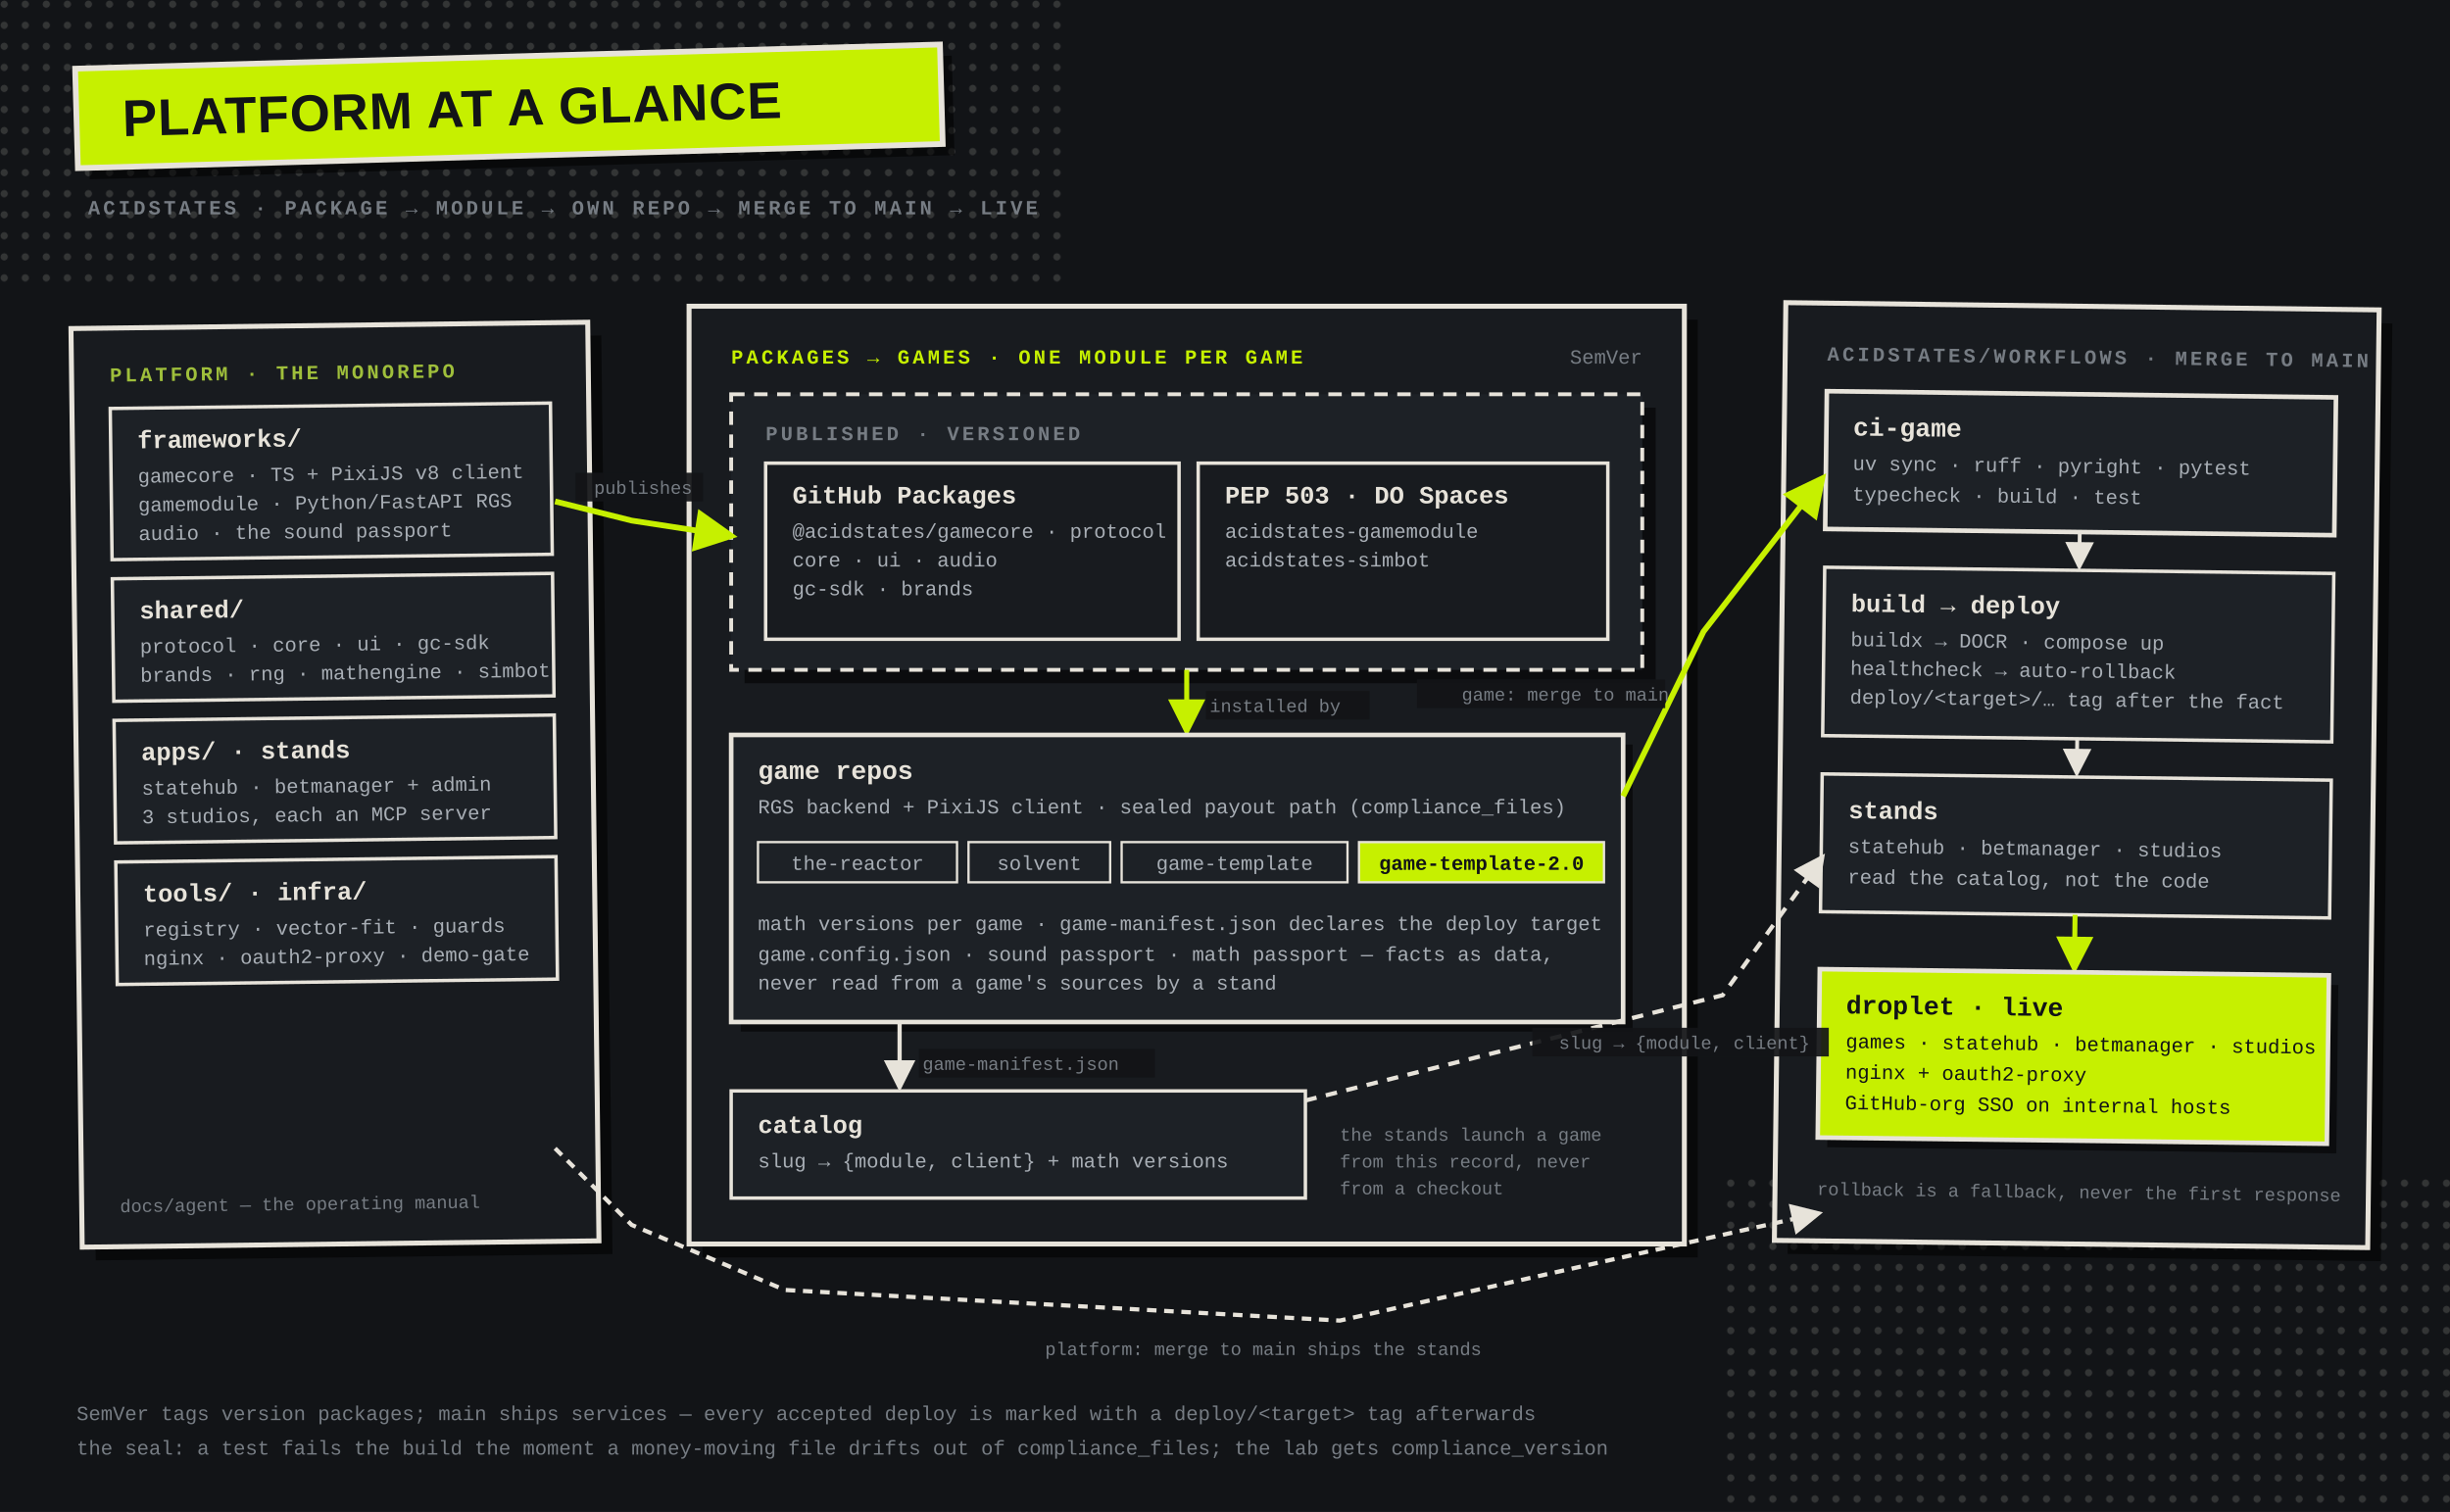
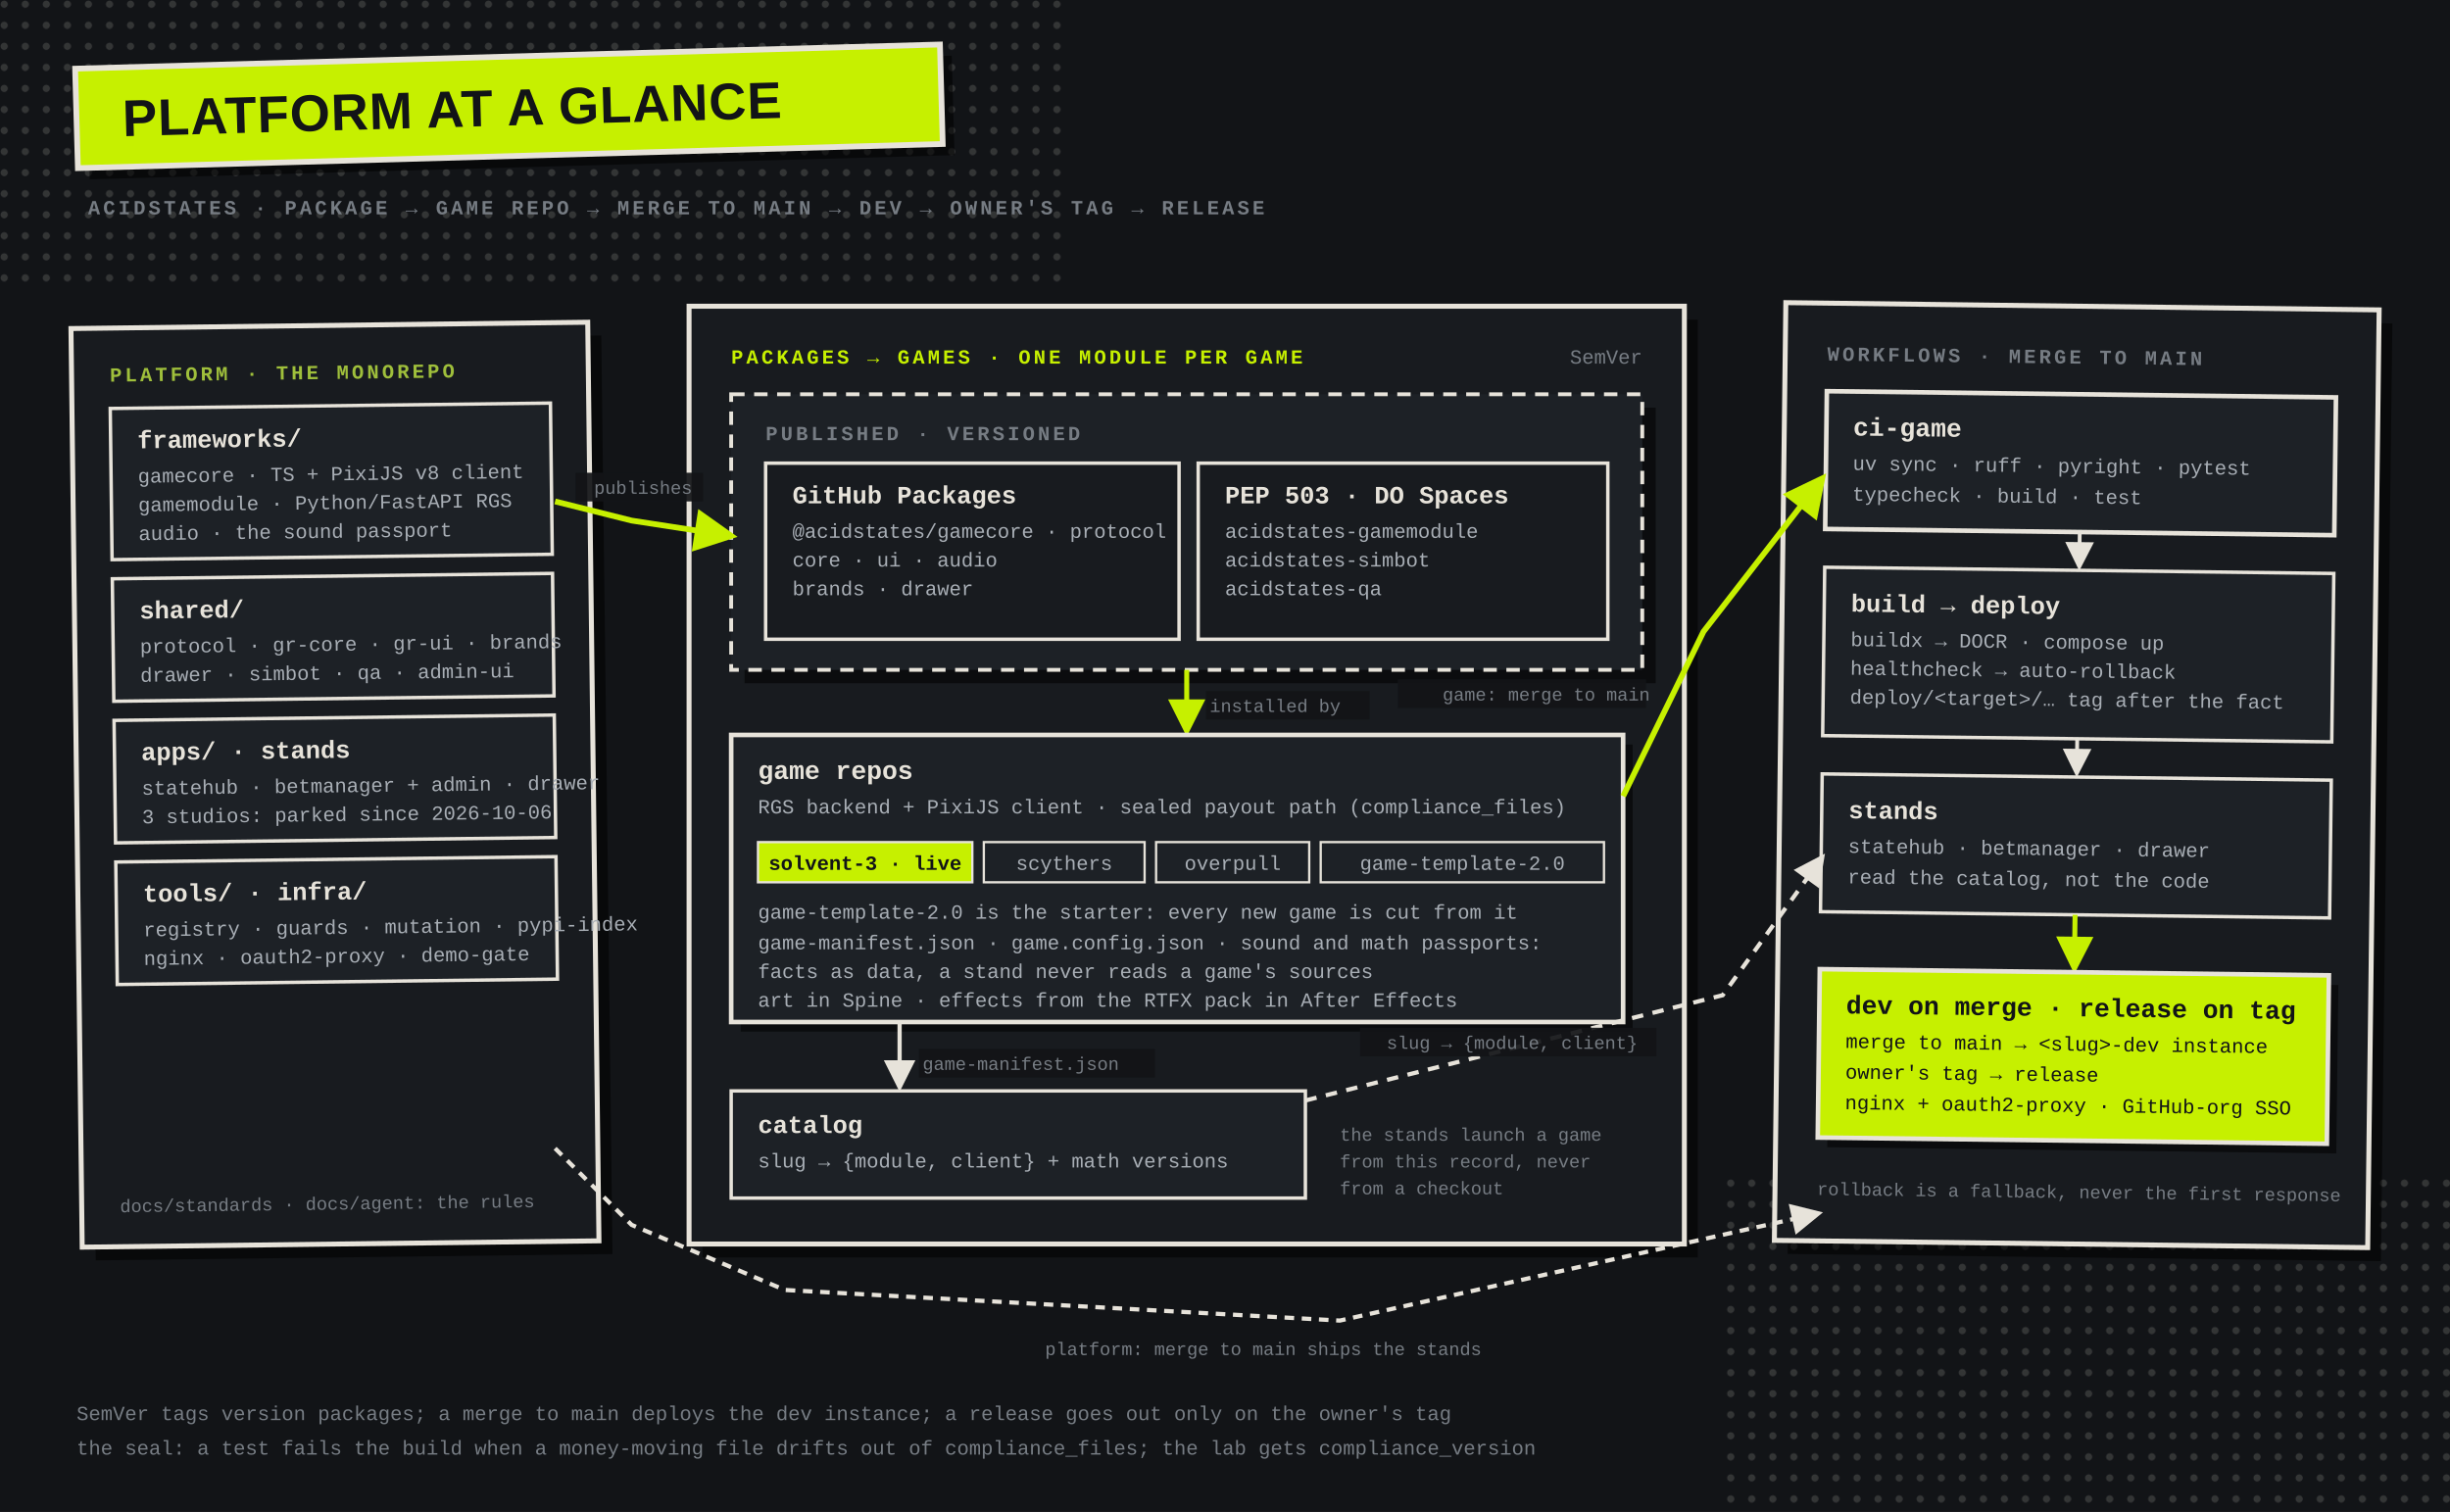
- <svg xmlns="http://www.w3.org/2000/svg" viewBox="0 0 1280 790" role="img" aria-label="Platform at a glance — the monorepo publishes versioned packages, game repos install them, a merge to main ships through acidstates/workflows onto the droplet, game manifests feed the catalog and the stands">
+ <svg xmlns="http://www.w3.org/2000/svg" viewBox="0 0 1280 790" role="img" aria-label="Platform at a glance: the monorepo publishes versioned packages, game repos install them, a merge to main deploys the dev instance through acidstates/workflows, a release goes out on the owner's tag, game manifests feed the catalog and the stands">
  <defs>
    <marker id="m" viewBox="0 0 10 10" refX="8.5" refY="5" markerWidth="7.5" markerHeight="7.5" orient="auto-start-reverse">
      <path d="M0 0 L10 5 L0 10 z" fill="#E7E3DA" />
    </marker>
    <marker id="h" viewBox="0 0 10 10" refX="8.5" refY="5" markerWidth="7.5" markerHeight="7.5" orient="auto-start-reverse">
      <path d="M0 0 L10 5 L0 10 z" fill="#C6F000" />
    </marker>
    <pattern id="dots" width="11" height="11" patternUnits="userSpaceOnUse">
      <circle cx="2.2" cy="2.2" r="1.9" fill="#E7E3DA" opacity="0.16" />
    </pattern>
  </defs>
  <rect width="1280" height="790" fill="#121417" />
  <rect x="0" y="0" width="560" height="150" fill="url(#dots)" />
  <rect x="900" y="610" width="380" height="180" fill="url(#dots)" />
  <g transform="rotate(-1.6 250 60)">
    <rect x="46" y="36" width="452" height="52" fill="#000000" opacity="0.55" />
    <rect x="40" y="30" width="452" height="52" fill="#C6F000" stroke="#E7E3DA" stroke-width="3" />
    <text x="64" y="66" font-family="'Helvetica Neue','Arial',sans-serif" font-size="27" font-weight="800" fill="#121417" letter-spacing="0.5" text-anchor="start" opacity="1">PLATFORM AT A GLANCE</text>
  </g>
-   <text x="46" y="112" font-family="'SFMono-Regular','Menlo','Consolas','Liberation Mono',monospace" font-size="10.5" font-weight="bold" fill="#767C83" letter-spacing="1.6" text-anchor="start" opacity="1">ACIDSTATES · PACKAGE → MODULE → OWN REPO → MERGE TO MAIN → LIVE</text>
+   <text x="46" y="112" font-family="'SFMono-Regular','Menlo','Consolas','Liberation Mono',monospace" font-size="10.5" font-weight="bold" fill="#767C83" letter-spacing="1.6" text-anchor="start" opacity="1">ACIDSTATES · PACKAGE → GAME REPO → MERGE TO MAIN → DEV → OWNER'S TAG → RELEASE</text>
  <g transform="rotate(-0.7 175.0 410.0)">
    <rect x="47" y="177" width="270" height="480" fill="#000000" opacity="0.55" />
    <rect x="40" y="170" width="270" height="480" fill="#181B1F" stroke="#E7E3DA" stroke-width="2.6" />
    <text x="60" y="198" font-family="'SFMono-Regular','Menlo','Consolas','Liberation Mono',monospace" font-size="10.5" font-weight="bold" fill="#9FBF3B" letter-spacing="1.6" text-anchor="start" opacity="1">PLATFORM · THE MONOREPO</text>
    <rect x="60" y="212" width="230" height="79" fill="#1D2126" stroke="#E7E3DA" stroke-width="1.8" />
    <text x="74" y="233" font-family="'SFMono-Regular','Menlo','Consolas','Liberation Mono',monospace" font-size="13" font-weight="bold" fill="#E7E3DA" letter-spacing="0" text-anchor="start" opacity="1">frameworks/</text>
    <text x="74" y="251" font-family="'SFMono-Regular','Menlo','Consolas','Liberation Mono',monospace" font-size="10.5" font-weight="normal" fill="#A8AEB5" letter-spacing="0" text-anchor="start" opacity="1">gamecore · TS + PixiJS v8 client</text>
    <text x="74" y="266" font-family="'SFMono-Regular','Menlo','Consolas','Liberation Mono',monospace" font-size="10.5" font-weight="normal" fill="#A8AEB5" letter-spacing="0" text-anchor="start" opacity="1">gamemodule · Python/FastAPI RGS</text>
    <text x="74" y="281" font-family="'SFMono-Regular','Menlo','Consolas','Liberation Mono',monospace" font-size="10.5" font-weight="normal" fill="#A8AEB5" letter-spacing="0" text-anchor="start" opacity="1">audio · the sound passport</text>
    <rect x="60" y="301" width="230" height="64" fill="#1D2126" stroke="#E7E3DA" stroke-width="1.8" />
    <text x="74" y="322" font-family="'SFMono-Regular','Menlo','Consolas','Liberation Mono',monospace" font-size="13" font-weight="bold" fill="#E7E3DA" letter-spacing="0" text-anchor="start" opacity="1">shared/</text>
-     <text x="74" y="340" font-family="'SFMono-Regular','Menlo','Consolas','Liberation Mono',monospace" font-size="10.5" font-weight="normal" fill="#A8AEB5" letter-spacing="0" text-anchor="start" opacity="1">protocol · core · ui · gc-sdk</text>
-     <text x="74" y="355" font-family="'SFMono-Regular','Menlo','Consolas','Liberation Mono',monospace" font-size="10.5" font-weight="normal" fill="#A8AEB5" letter-spacing="0" text-anchor="start" opacity="1">brands · rng · mathengine · simbot</text>
+     <text x="74" y="340" font-family="'SFMono-Regular','Menlo','Consolas','Liberation Mono',monospace" font-size="10.5" font-weight="normal" fill="#A8AEB5" letter-spacing="0" text-anchor="start" opacity="1">protocol · gr-core · gr-ui · brands</text>
+     <text x="74" y="355" font-family="'SFMono-Regular','Menlo','Consolas','Liberation Mono',monospace" font-size="10.5" font-weight="normal" fill="#A8AEB5" letter-spacing="0" text-anchor="start" opacity="1">drawer · simbot · qa · admin-ui</text>
    <rect x="60" y="375" width="230" height="64" fill="#1D2126" stroke="#E7E3DA" stroke-width="1.8" />
    <text x="74" y="396" font-family="'SFMono-Regular','Menlo','Consolas','Liberation Mono',monospace" font-size="13" font-weight="bold" fill="#E7E3DA" letter-spacing="0" text-anchor="start" opacity="1">apps/ · stands</text>
-     <text x="74" y="414" font-family="'SFMono-Regular','Menlo','Consolas','Liberation Mono',monospace" font-size="10.5" font-weight="normal" fill="#A8AEB5" letter-spacing="0" text-anchor="start" opacity="1">statehub · betmanager + admin</text>
-     <text x="74" y="429" font-family="'SFMono-Regular','Menlo','Consolas','Liberation Mono',monospace" font-size="10.5" font-weight="normal" fill="#A8AEB5" letter-spacing="0" text-anchor="start" opacity="1">3 studios, each an MCP server</text>
+     <text x="74" y="414" font-family="'SFMono-Regular','Menlo','Consolas','Liberation Mono',monospace" font-size="10.5" font-weight="normal" fill="#A8AEB5" letter-spacing="0" text-anchor="start" opacity="1">statehub · betmanager + admin · drawer</text>
+     <text x="74" y="429" font-family="'SFMono-Regular','Menlo','Consolas','Liberation Mono',monospace" font-size="10.5" font-weight="normal" fill="#A8AEB5" letter-spacing="0" text-anchor="start" opacity="1">3 studios: parked since 2026-10-06</text>
    <rect x="60" y="449" width="230" height="64" fill="#1D2126" stroke="#E7E3DA" stroke-width="1.8" />
    <text x="74" y="470" font-family="'SFMono-Regular','Menlo','Consolas','Liberation Mono',monospace" font-size="13" font-weight="bold" fill="#E7E3DA" letter-spacing="0" text-anchor="start" opacity="1">tools/ · infra/</text>
-     <text x="74" y="488" font-family="'SFMono-Regular','Menlo','Consolas','Liberation Mono',monospace" font-size="10.5" font-weight="normal" fill="#A8AEB5" letter-spacing="0" text-anchor="start" opacity="1">registry · vector-fit · guards</text>
+     <text x="74" y="488" font-family="'SFMono-Regular','Menlo','Consolas','Liberation Mono',monospace" font-size="10.5" font-weight="normal" fill="#A8AEB5" letter-spacing="0" text-anchor="start" opacity="1">registry · guards · mutation · pypi-index</text>
    <text x="74" y="503" font-family="'SFMono-Regular','Menlo','Consolas','Liberation Mono',monospace" font-size="10.5" font-weight="normal" fill="#A8AEB5" letter-spacing="0" text-anchor="start" opacity="1">nginx · oauth2-proxy · demo-gate</text>
-     <text x="60" y="632" font-family="'SFMono-Regular','Menlo','Consolas','Liberation Mono',monospace" font-size="9.5" font-weight="normal" fill="#767C83" letter-spacing="0" text-anchor="start" opacity="1">docs/agent — the operating manual</text>
+     <text x="60" y="632" font-family="'SFMono-Regular','Menlo','Consolas','Liberation Mono',monospace" font-size="9.5" font-weight="normal" fill="#767C83" letter-spacing="0" text-anchor="start" opacity="1">docs/standards · docs/agent: the rules</text>
  </g>
  <g transform="rotate(0.0 620.0 405.0)">
    <rect x="367" y="167" width="520" height="490" fill="#000000" opacity="0.55" />
    <rect x="360" y="160" width="520" height="490" fill="#181B1F" stroke="#E7E3DA" stroke-width="2.6" />
    <text x="382" y="190" font-family="'SFMono-Regular','Menlo','Consolas','Liberation Mono',monospace" font-size="10.5" font-weight="bold" fill="#C6F000" letter-spacing="1.6" text-anchor="start" opacity="1">PACKAGES → GAMES · ONE MODULE PER GAME</text>
    <text x="858" y="190" font-family="'SFMono-Regular','Menlo','Consolas','Liberation Mono',monospace" font-size="10.5" font-weight="normal" fill="#767C83" letter-spacing="0" text-anchor="end" opacity="1">SemVer</text>
    <g transform="rotate(0.0 620.0 278.0)">
      <rect x="389" y="213" width="476" height="144" fill="#000000" opacity="0.55" />
      <rect x="382" y="206" width="476" height="144" fill="#1D2126" stroke="#E7E3DA" stroke-width="2" stroke-dasharray="7 5" />
      <text x="400" y="230" font-family="'SFMono-Regular','Menlo','Consolas','Liberation Mono',monospace" font-size="10.5" font-weight="bold" fill="#767C83" letter-spacing="1.6" text-anchor="start" opacity="1">PUBLISHED · VERSIONED</text>
      <rect x="400" y="242" width="216" height="92" fill="#181B1F" stroke="#E7E3DA" stroke-width="1.8" />
      <text x="414" y="263" font-family="'SFMono-Regular','Menlo','Consolas','Liberation Mono',monospace" font-size="13" font-weight="bold" fill="#E7E3DA" letter-spacing="0" text-anchor="start" opacity="1">GitHub Packages</text>
      <text x="414" y="281" font-family="'SFMono-Regular','Menlo','Consolas','Liberation Mono',monospace" font-size="10.5" font-weight="normal" fill="#A8AEB5" letter-spacing="0" text-anchor="start" opacity="1">@acidstates/gamecore · protocol</text>
      <text x="414" y="296" font-family="'SFMono-Regular','Menlo','Consolas','Liberation Mono',monospace" font-size="10.5" font-weight="normal" fill="#A8AEB5" letter-spacing="0" text-anchor="start" opacity="1">core · ui · audio</text>
-       <text x="414" y="311" font-family="'SFMono-Regular','Menlo','Consolas','Liberation Mono',monospace" font-size="10.5" font-weight="normal" fill="#A8AEB5" letter-spacing="0" text-anchor="start" opacity="1">gc-sdk · brands</text>
+       <text x="414" y="311" font-family="'SFMono-Regular','Menlo','Consolas','Liberation Mono',monospace" font-size="10.5" font-weight="normal" fill="#A8AEB5" letter-spacing="0" text-anchor="start" opacity="1">brands · drawer</text>
      <rect x="626" y="242" width="214" height="92" fill="#181B1F" stroke="#E7E3DA" stroke-width="1.8" />
      <text x="640" y="263" font-family="'SFMono-Regular','Menlo','Consolas','Liberation Mono',monospace" font-size="13" font-weight="bold" fill="#E7E3DA" letter-spacing="0" text-anchor="start" opacity="1">PEP 503 · DO Spaces</text>
      <text x="640" y="281" font-family="'SFMono-Regular','Menlo','Consolas','Liberation Mono',monospace" font-size="10.5" font-weight="normal" fill="#A8AEB5" letter-spacing="0" text-anchor="start" opacity="1">acidstates-gamemodule</text>
      <text x="640" y="296" font-family="'SFMono-Regular','Menlo','Consolas','Liberation Mono',monospace" font-size="10.5" font-weight="normal" fill="#A8AEB5" letter-spacing="0" text-anchor="start" opacity="1">acidstates-simbot</text>
+       <text x="640" y="311" font-family="'SFMono-Regular','Menlo','Consolas','Liberation Mono',monospace" font-size="10.5" font-weight="normal" fill="#A8AEB5" letter-spacing="0" text-anchor="start" opacity="1">acidstates-qa</text>
    </g>
    <path d="M620 350 L620 382" fill="none" stroke="#C6F000" stroke-width="2.6" marker-end="url(#h)" />
    <rect x="630" y="361" width="85.6" height="15" fill="#121417" opacity="0.92" />
    <text x="632" y="372" font-family="'SFMono-Regular','Menlo','Consolas','Liberation Mono',monospace" font-size="9.5" font-weight="normal" fill="#767C83" letter-spacing="0" text-anchor="start" opacity="1">installed by</text>
    <rect x="387" y="389" width="466" height="150" fill="#000000" opacity="0.55" />
    <rect x="382" y="384" width="466" height="150" fill="#1D2126" stroke="#E7E3DA" stroke-width="2.4" />
    <text x="396" y="407" font-family="'SFMono-Regular','Menlo','Consolas','Liberation Mono',monospace" font-size="13.5" font-weight="bold" fill="#E7E3DA" letter-spacing="0" text-anchor="start" opacity="1">game repos</text>
    <text x="396" y="425" font-family="'SFMono-Regular','Menlo','Consolas','Liberation Mono',monospace" font-size="10.5" font-weight="normal" fill="#A8AEB5" letter-spacing="0" text-anchor="start" opacity="1">RGS backend + PixiJS client · sealed payout path (compliance_files)</text>
-     <rect x="396" y="440" width="104" height="21" fill="#1D2126" stroke="#E7E3DA" stroke-width="1.2" />
-     <text x="448.0" y="454.5" font-family="'SFMono-Regular','Menlo','Consolas','Liberation Mono',monospace" font-size="10.5" font-weight="normal" fill="#A8AEB5" letter-spacing="0" text-anchor="middle" opacity="1">the-reactor</text>
-     <rect x="506" y="440" width="74" height="21" fill="#1D2126" stroke="#E7E3DA" stroke-width="1.2" />
-     <text x="543.0" y="454.5" font-family="'SFMono-Regular','Menlo','Consolas','Liberation Mono',monospace" font-size="10.5" font-weight="normal" fill="#A8AEB5" letter-spacing="0" text-anchor="middle" opacity="1">solvent</text>
-     <rect x="586" y="440" width="118" height="21" fill="#1D2126" stroke="#E7E3DA" stroke-width="1.2" />
-     <text x="645.0" y="454.5" font-family="'SFMono-Regular','Menlo','Consolas','Liberation Mono',monospace" font-size="10.5" font-weight="normal" fill="#A8AEB5" letter-spacing="0" text-anchor="middle" opacity="1">game-template</text>
-     <rect x="710" y="440" width="128" height="21" fill="#C6F000" stroke="#E7E3DA" stroke-width="1.2" />
-     <text x="774.0" y="454.5" font-family="'SFMono-Regular','Menlo','Consolas','Liberation Mono',monospace" font-size="10.5" font-weight="bold" fill="#121417" letter-spacing="0" text-anchor="middle" opacity="1">game-template-2.0</text>
-     <text x="396" y="486" font-family="'SFMono-Regular','Menlo','Consolas','Liberation Mono',monospace" font-size="10.5" font-weight="normal" fill="#A8AEB5" letter-spacing="0" text-anchor="start" opacity="1">math versions per game · game-manifest.json declares the deploy target</text>
-     <text x="396" y="502" font-family="'SFMono-Regular','Menlo','Consolas','Liberation Mono',monospace" font-size="10.5" font-weight="normal" fill="#A8AEB5" letter-spacing="0" text-anchor="start" opacity="1">game.config.json · sound passport · math passport — facts as data,</text>
-     <text x="396" y="517" font-family="'SFMono-Regular','Menlo','Consolas','Liberation Mono',monospace" font-size="10.5" font-weight="normal" fill="#A8AEB5" letter-spacing="0" text-anchor="start" opacity="1">never read from a game's sources by a stand</text>
+     <rect x="396" y="440" width="112" height="21" fill="#C6F000" stroke="#E7E3DA" stroke-width="1.2" />
+     <text x="452.0" y="454.5" font-family="'SFMono-Regular','Menlo','Consolas','Liberation Mono',monospace" font-size="10.5" font-weight="bold" fill="#121417" letter-spacing="0" text-anchor="middle" opacity="1">solvent-3 · live</text>
+     <rect x="514" y="440" width="84" height="21" fill="#1D2126" stroke="#E7E3DA" stroke-width="1.2" />
+     <text x="556.0" y="454.5" font-family="'SFMono-Regular','Menlo','Consolas','Liberation Mono',monospace" font-size="10.5" font-weight="normal" fill="#A8AEB5" letter-spacing="0" text-anchor="middle" opacity="1">scythers</text>
+     <rect x="604" y="440" width="80" height="21" fill="#1D2126" stroke="#E7E3DA" stroke-width="1.2" />
+     <text x="644.0" y="454.5" font-family="'SFMono-Regular','Menlo','Consolas','Liberation Mono',monospace" font-size="10.5" font-weight="normal" fill="#A8AEB5" letter-spacing="0" text-anchor="middle" opacity="1">overpull</text>
+     <rect x="690" y="440" width="148" height="21" fill="#1D2126" stroke="#E7E3DA" stroke-width="1.2" />
+     <text x="764.0" y="454.5" font-family="'SFMono-Regular','Menlo','Consolas','Liberation Mono',monospace" font-size="10.5" font-weight="normal" fill="#A8AEB5" letter-spacing="0" text-anchor="middle" opacity="1">game-template-2.0</text>
+     <text x="396" y="480" font-family="'SFMono-Regular','Menlo','Consolas','Liberation Mono',monospace" font-size="10.5" font-weight="normal" fill="#A8AEB5" letter-spacing="0" text-anchor="start" opacity="1">game-template-2.0 is the starter: every new game is cut from it</text>
+     <text x="396" y="496" font-family="'SFMono-Regular','Menlo','Consolas','Liberation Mono',monospace" font-size="10.5" font-weight="normal" fill="#A8AEB5" letter-spacing="0" text-anchor="start" opacity="1">game-manifest.json · game.config.json · sound and math passports:</text>
+     <text x="396" y="511" font-family="'SFMono-Regular','Menlo','Consolas','Liberation Mono',monospace" font-size="10.5" font-weight="normal" fill="#A8AEB5" letter-spacing="0" text-anchor="start" opacity="1">facts as data, a stand never reads a game's sources</text>
+     <text x="396" y="526" font-family="'SFMono-Regular','Menlo','Consolas','Liberation Mono',monospace" font-size="10.5" font-weight="normal" fill="#A8AEB5" letter-spacing="0" text-anchor="start" opacity="1">art in Spine · effects from the RTFX pack in After Effects</text>
    <path d="M470 534 L470 568" fill="none" stroke="#E7E3DA" stroke-width="2.2" marker-end="url(#m)" />
    <rect x="480" y="548" width="123.4" height="15" fill="#121417" opacity="0.92" />
    <text x="482" y="559" font-family="'SFMono-Regular','Menlo','Consolas','Liberation Mono',monospace" font-size="9.5" font-weight="normal" fill="#767C83" letter-spacing="0" text-anchor="start" opacity="1">game-manifest.json</text>
    <rect x="382" y="570" width="300" height="56" fill="#1D2126" stroke="#E7E3DA" stroke-width="1.8" />
    <text x="396" y="592" font-family="'SFMono-Regular','Menlo','Consolas','Liberation Mono',monospace" font-size="13" font-weight="bold" fill="#E7E3DA" letter-spacing="0" text-anchor="start" opacity="1">catalog</text>
    <text x="396" y="610" font-family="'SFMono-Regular','Menlo','Consolas','Liberation Mono',monospace" font-size="10.5" font-weight="normal" fill="#A8AEB5" letter-spacing="0" text-anchor="start" opacity="1">slug → {module, client} + math versions</text>
    <text x="700" y="596" font-family="'SFMono-Regular','Menlo','Consolas','Liberation Mono',monospace" font-size="9.5" font-weight="normal" fill="#767C83" letter-spacing="0" text-anchor="start" opacity="1">the stands launch a game</text>
    <text x="700" y="610" font-family="'SFMono-Regular','Menlo','Consolas','Liberation Mono',monospace" font-size="9.5" font-weight="normal" fill="#767C83" letter-spacing="0" text-anchor="start" opacity="1">from this record, never</text>
    <text x="700" y="624" font-family="'SFMono-Regular','Menlo','Consolas','Liberation Mono',monospace" font-size="9.5" font-weight="normal" fill="#767C83" letter-spacing="0" text-anchor="start" opacity="1">from a checkout</text>
  </g>
  <g transform="rotate(0.7 1085.0 405.0)">
    <rect x="937" y="167" width="310" height="490" fill="#000000" opacity="0.55" />
    <rect x="930" y="160" width="310" height="490" fill="#181B1F" stroke="#E7E3DA" stroke-width="2.6" />
-     <text x="952" y="190" font-family="'SFMono-Regular','Menlo','Consolas','Liberation Mono',monospace" font-size="10.5" font-weight="bold" fill="#767C83" letter-spacing="1.6" text-anchor="start" opacity="1">ACIDSTATES/WORKFLOWS · MERGE TO MAIN</text>
+     <text x="952" y="190" font-family="'SFMono-Regular','Menlo','Consolas','Liberation Mono',monospace" font-size="10.5" font-weight="bold" fill="#767C83" letter-spacing="1.6" text-anchor="start" opacity="1">WORKFLOWS · MERGE TO MAIN</text>
    <rect x="952" y="206" width="266" height="72" fill="#1D2126" stroke="#E7E3DA" stroke-width="2.4" />
    <text x="966" y="229" font-family="'SFMono-Regular','Menlo','Consolas','Liberation Mono',monospace" font-size="13.5" font-weight="bold" fill="#E7E3DA" letter-spacing="0" text-anchor="start" opacity="1">ci-game</text>
    <text x="966" y="247" font-family="'SFMono-Regular','Menlo','Consolas','Liberation Mono',monospace" font-size="10.5" font-weight="normal" fill="#A8AEB5" letter-spacing="0" text-anchor="start" opacity="1">uv sync · ruff · pyright · pytest</text>
    <text x="966" y="263" font-family="'SFMono-Regular','Menlo','Consolas','Liberation Mono',monospace" font-size="10.5" font-weight="normal" fill="#A8AEB5" letter-spacing="0" text-anchor="start" opacity="1">typecheck · build · test</text>
    <path d="M1085 278 L1085 296" fill="none" stroke="#E7E3DA" stroke-width="2" marker-end="url(#m)" />
    <rect x="952" y="298" width="266" height="88" fill="#1D2126" stroke="#E7E3DA" stroke-width="1.8" />
    <text x="966" y="321" font-family="'SFMono-Regular','Menlo','Consolas','Liberation Mono',monospace" font-size="13" font-weight="bold" fill="#E7E3DA" letter-spacing="0" text-anchor="start" opacity="1">build → deploy</text>
    <text x="966" y="339" font-family="'SFMono-Regular','Menlo','Consolas','Liberation Mono',monospace" font-size="10.5" font-weight="normal" fill="#A8AEB5" letter-spacing="0" text-anchor="start" opacity="1">buildx → DOCR · compose up</text>
    <text x="966" y="354" font-family="'SFMono-Regular','Menlo','Consolas','Liberation Mono',monospace" font-size="10.5" font-weight="normal" fill="#A8AEB5" letter-spacing="0" text-anchor="start" opacity="1">healthcheck → auto-rollback</text>
    <text x="966" y="369" font-family="'SFMono-Regular','Menlo','Consolas','Liberation Mono',monospace" font-size="10.5" font-weight="normal" fill="#A8AEB5" letter-spacing="0" text-anchor="start" opacity="1">deploy/&lt;target&gt;/… tag after the fact</text>
    <rect x="952" y="406" width="266" height="72" fill="#1D2126" stroke="#E7E3DA" stroke-width="1.8" />
    <text x="966" y="429" font-family="'SFMono-Regular','Menlo','Consolas','Liberation Mono',monospace" font-size="13" font-weight="bold" fill="#E7E3DA" letter-spacing="0" text-anchor="start" opacity="1">stands</text>
-     <text x="966" y="447" font-family="'SFMono-Regular','Menlo','Consolas','Liberation Mono',monospace" font-size="10.5" font-weight="normal" fill="#A8AEB5" letter-spacing="0" text-anchor="start" opacity="1">statehub · betmanager · studios</text>
+     <text x="966" y="447" font-family="'SFMono-Regular','Menlo','Consolas','Liberation Mono',monospace" font-size="10.5" font-weight="normal" fill="#A8AEB5" letter-spacing="0" text-anchor="start" opacity="1">statehub · betmanager · drawer</text>
    <text x="966" y="463" font-family="'SFMono-Regular','Menlo','Consolas','Liberation Mono',monospace" font-size="10.5" font-weight="normal" fill="#A8AEB5" letter-spacing="0" text-anchor="start" opacity="1">read the catalog, not the code</text>
    <path d="M1085 386 L1085 404" fill="none" stroke="#E7E3DA" stroke-width="2" marker-end="url(#m)" />
    <path d="M1085 478 L1085 506" fill="none" stroke="#C6F000" stroke-width="2.6" marker-end="url(#h)" />
    <rect x="957" y="513" width="266" height="88" fill="#000000" opacity="0.55" />
    <rect x="952" y="508" width="266" height="88" fill="#C6F000" stroke="#E7E3DA" stroke-width="2.4" />
-     <text x="966" y="531" font-family="'SFMono-Regular','Menlo','Consolas','Liberation Mono',monospace" font-size="13.5" font-weight="800" fill="#121417" letter-spacing="0" text-anchor="start" opacity="1">droplet · live</text>
-     <text x="966" y="549" font-family="'SFMono-Regular','Menlo','Consolas','Liberation Mono',monospace" font-size="10.5" font-weight="normal" fill="#121417" letter-spacing="0" text-anchor="start" opacity="1">games · statehub · betmanager · studios</text>
-     <text x="966" y="565" font-family="'SFMono-Regular','Menlo','Consolas','Liberation Mono',monospace" font-size="10.5" font-weight="normal" fill="#121417" letter-spacing="0" text-anchor="start" opacity="1">nginx + oauth2-proxy</text>
-     <text x="966" y="581" font-family="'SFMono-Regular','Menlo','Consolas','Liberation Mono',monospace" font-size="10.5" font-weight="normal" fill="#121417" letter-spacing="0" text-anchor="start" opacity="1">GitHub-org SSO on internal hosts</text>
+     <text x="966" y="531" font-family="'SFMono-Regular','Menlo','Consolas','Liberation Mono',monospace" font-size="13.5" font-weight="800" fill="#121417" letter-spacing="0" text-anchor="start" opacity="1">dev on merge · release on tag</text>
+     <text x="966" y="549" font-family="'SFMono-Regular','Menlo','Consolas','Liberation Mono',monospace" font-size="10.5" font-weight="normal" fill="#121417" letter-spacing="0" text-anchor="start" opacity="1">merge to main → &lt;slug&gt;-dev instance</text>
+     <text x="966" y="565" font-family="'SFMono-Regular','Menlo','Consolas','Liberation Mono',monospace" font-size="10.5" font-weight="normal" fill="#121417" letter-spacing="0" text-anchor="start" opacity="1">owner's tag → release</text>
+     <text x="966" y="581" font-family="'SFMono-Regular','Menlo','Consolas','Liberation Mono',monospace" font-size="10.5" font-weight="normal" fill="#121417" letter-spacing="0" text-anchor="start" opacity="1">nginx + oauth2-proxy · GitHub-org SSO</text>
    <text x="952" y="626" font-family="'SFMono-Regular','Menlo','Consolas','Liberation Mono',monospace" font-size="9.5" font-weight="normal" fill="#767C83" letter-spacing="0" text-anchor="start" opacity="1">rollback is a fallback, never the first response</text>
  </g>
  <path d="M290 262 L330 272 L382 280" fill="none" stroke="#C6F000" stroke-width="3" marker-end="url(#h)" />
  <rect x="300.65" y="247" width="66.7" height="15" fill="#121417" opacity="0.92" />
  <text x="336" y="258" font-family="'SFMono-Regular','Menlo','Consolas','Liberation Mono',monospace" font-size="9.5" font-weight="normal" fill="#767C83" letter-spacing="0" text-anchor="middle" opacity="1">publishes</text>
  <path d="M290 600 L330 640 L410 674 L700 690 L950 634" fill="none" stroke="#E7E3DA" stroke-width="2.2" stroke-dasharray="5 4" marker-end="url(#m)" />
  <rect x="527.0" y="697" width="262.0" height="15" fill="#121417" opacity="0.92" />
  <text x="660" y="708" font-family="'SFMono-Regular','Menlo','Consolas','Liberation Mono',monospace" font-size="9.5" font-weight="normal" fill="#767C83" letter-spacing="0" text-anchor="middle" opacity="1">platform: merge to main ships the stands</text>
  <path d="M848 416 L890 330 L952 250" fill="none" stroke="#C6F000" stroke-width="3" marker-end="url(#h)" />
-   <rect x="740.3" y="355" width="129.7" height="15" fill="#121417" opacity="0.92" />
-   <text x="872" y="366" font-family="'SFMono-Regular','Menlo','Consolas','Liberation Mono',monospace" font-size="9.5" font-weight="normal" fill="#767C83" letter-spacing="0" text-anchor="end" opacity="1">game: merge to main</text>
+   <rect x="730.3" y="355" width="129.7" height="15" fill="#121417" opacity="0.92" />
+   <text x="862" y="366" font-family="'SFMono-Regular','Menlo','Consolas','Liberation Mono',monospace" font-size="9.5" font-weight="normal" fill="#767C83" letter-spacing="0" text-anchor="end" opacity="1">game: merge to main</text>
  <path d="M682 575 L900 520 L952 448" fill="none" stroke="#E7E3DA" stroke-width="2.2" stroke-dasharray="6 5" marker-end="url(#m)" />
-   <rect x="800.55" y="537" width="154.9" height="15" fill="#121417" opacity="0.92" />
-   <text x="880" y="548" font-family="'SFMono-Regular','Menlo','Consolas','Liberation Mono',monospace" font-size="9.5" font-weight="normal" fill="#767C83" letter-spacing="0" text-anchor="middle" opacity="1">slug → {module, client}</text>
-   <text x="40" y="742" font-family="'SFMono-Regular','Menlo','Consolas','Liberation Mono',monospace" font-size="10.5" font-weight="normal" fill="#767C83" letter-spacing="0" text-anchor="start" opacity="1">SemVer tags version packages; main ships services — every accepted deploy is marked with a deploy/&lt;target&gt; tag afterwards</text>
-   <text x="40" y="760" font-family="'SFMono-Regular','Menlo','Consolas','Liberation Mono',monospace" font-size="10.5" font-weight="normal" fill="#767C83" letter-spacing="0" text-anchor="start" opacity="1">the seal: a test fails the build the moment a money-moving file drifts out of compliance_files; the lab gets compliance_version</text>
+   <rect x="710.55" y="537" width="154.9" height="15" fill="#121417" opacity="0.92" />
+   <text x="790" y="548" font-family="'SFMono-Regular','Menlo','Consolas','Liberation Mono',monospace" font-size="9.5" font-weight="normal" fill="#767C83" letter-spacing="0" text-anchor="middle" opacity="1">slug → {module, client}</text>
+   <text x="40" y="742" font-family="'SFMono-Regular','Menlo','Consolas','Liberation Mono',monospace" font-size="10.5" font-weight="normal" fill="#767C83" letter-spacing="0" text-anchor="start" opacity="1">SemVer tags version packages; a merge to main deploys the dev instance; a release goes out only on the owner's tag</text>
+   <text x="40" y="760" font-family="'SFMono-Regular','Menlo','Consolas','Liberation Mono',monospace" font-size="10.5" font-weight="normal" fill="#767C83" letter-spacing="0" text-anchor="start" opacity="1">the seal: a test fails the build when a money-moving file drifts out of compliance_files; the lab gets compliance_version</text>
</svg>
